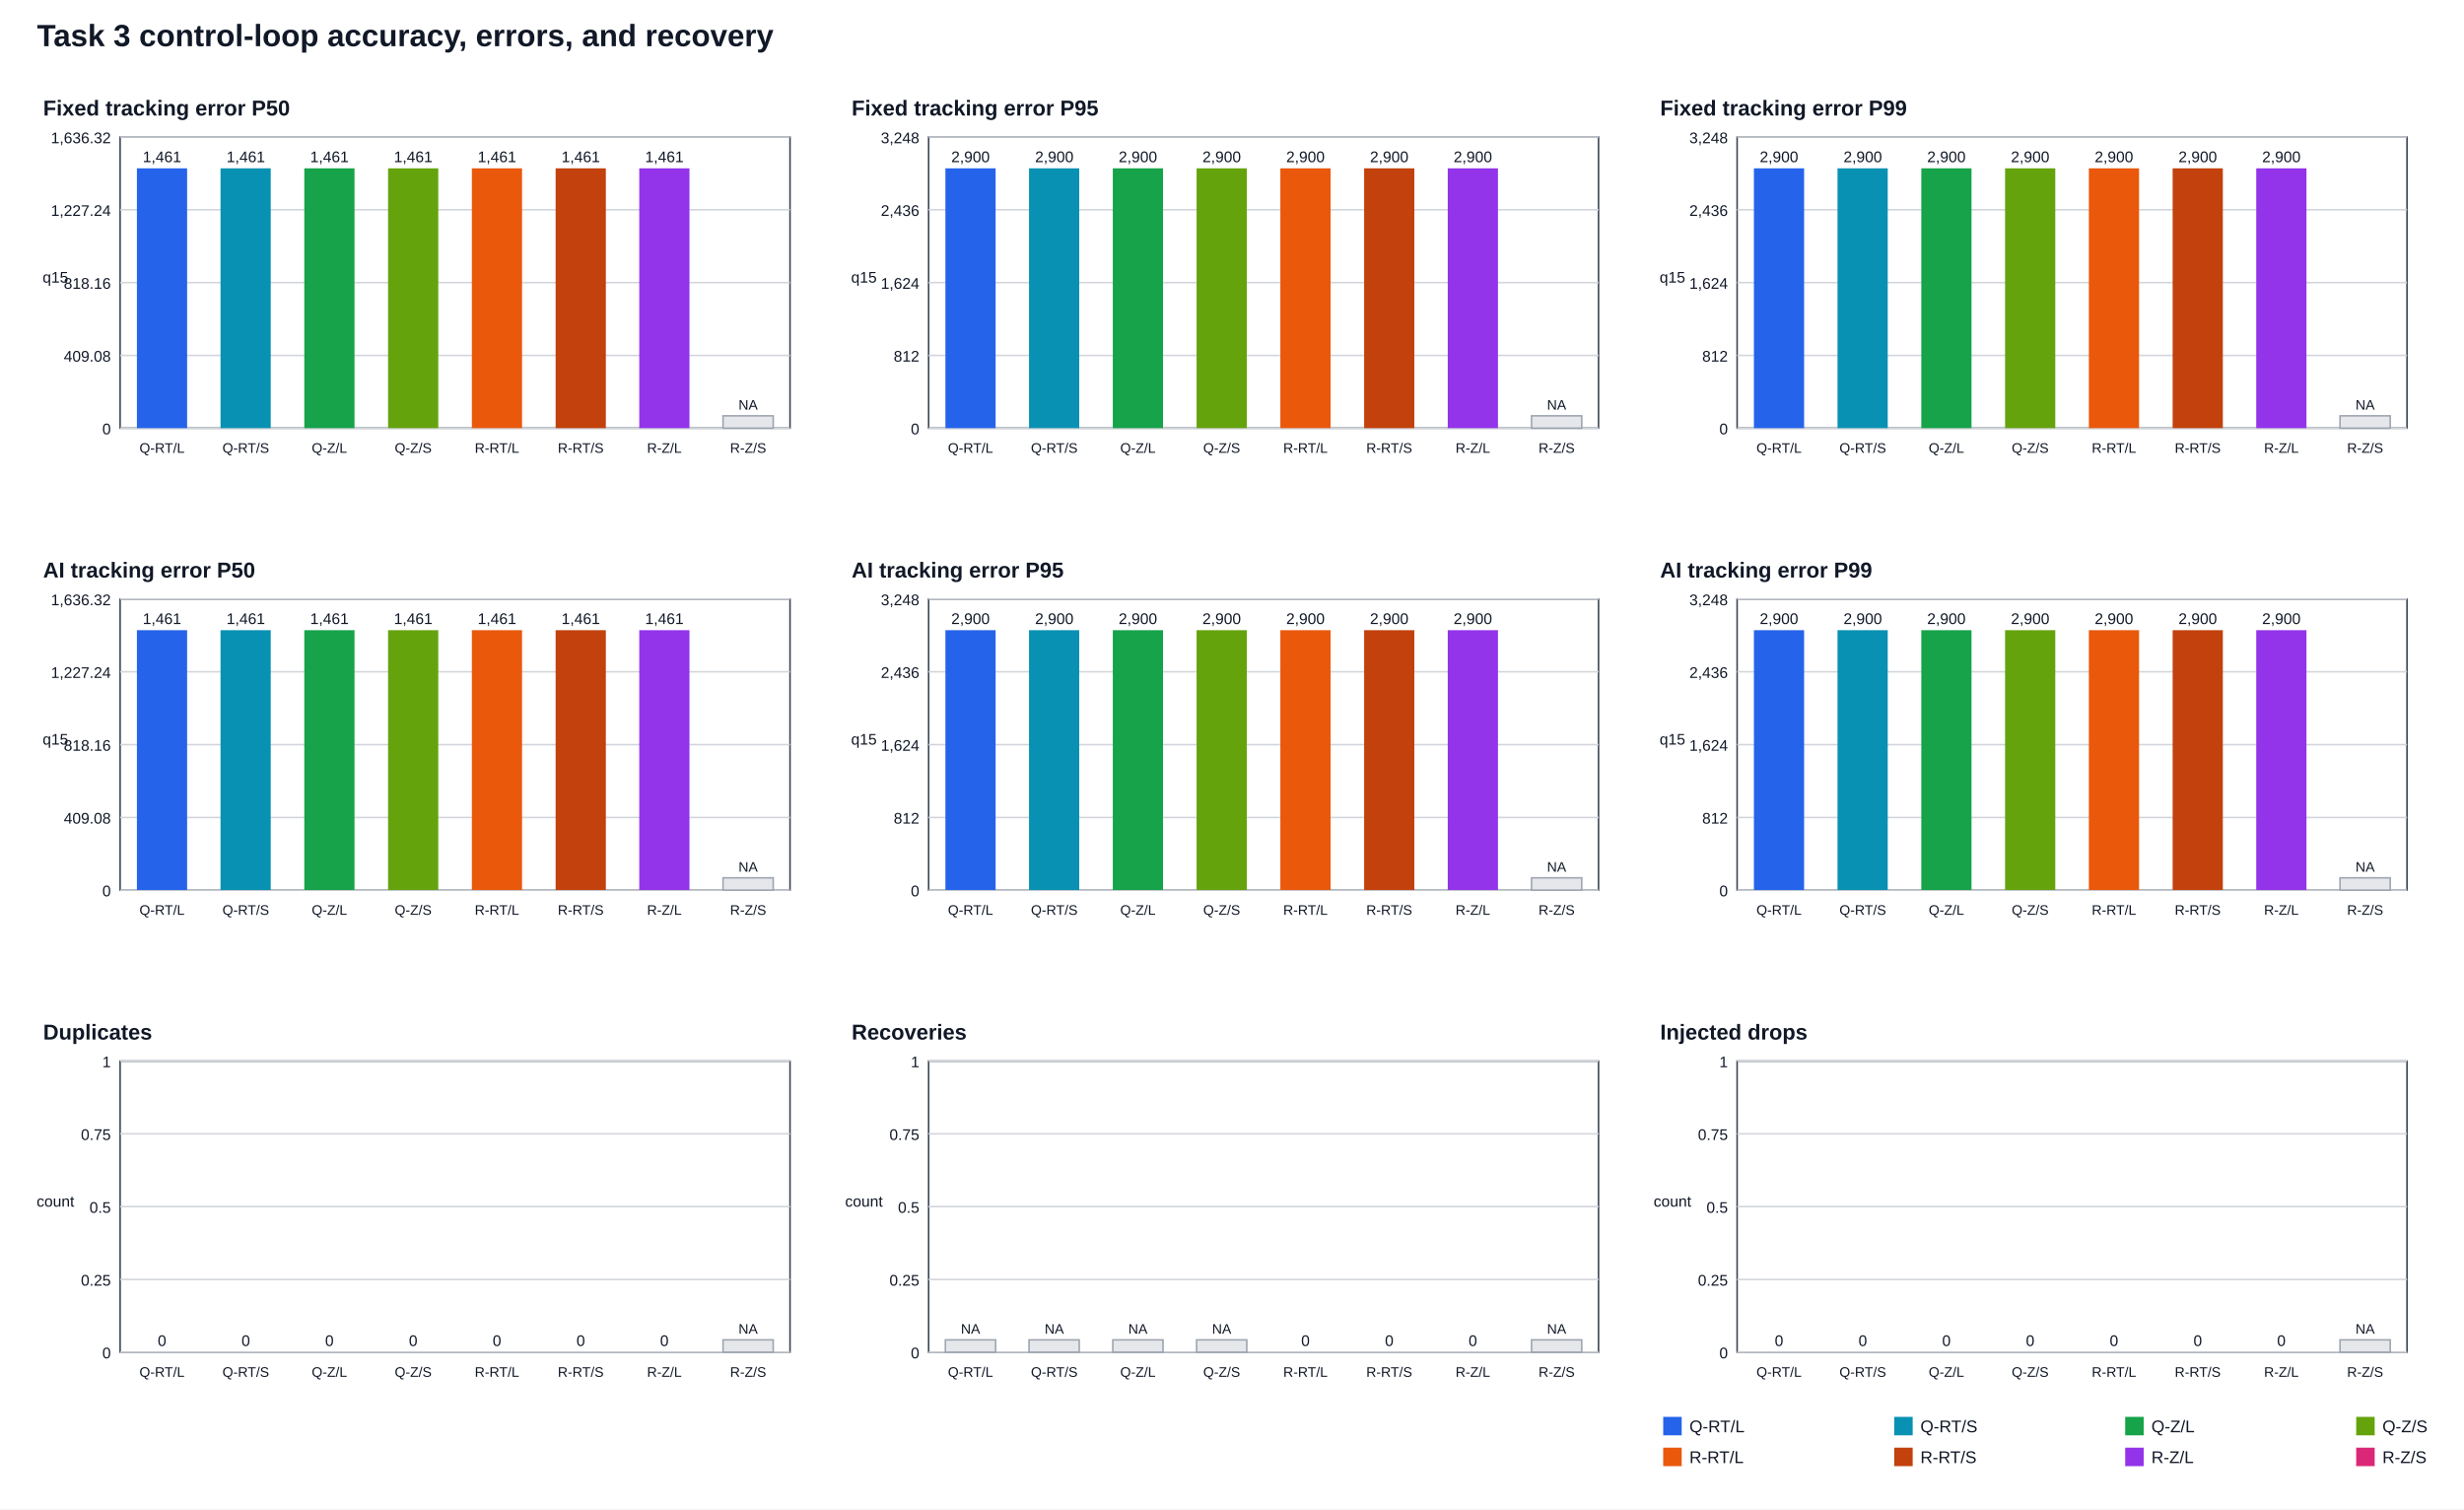
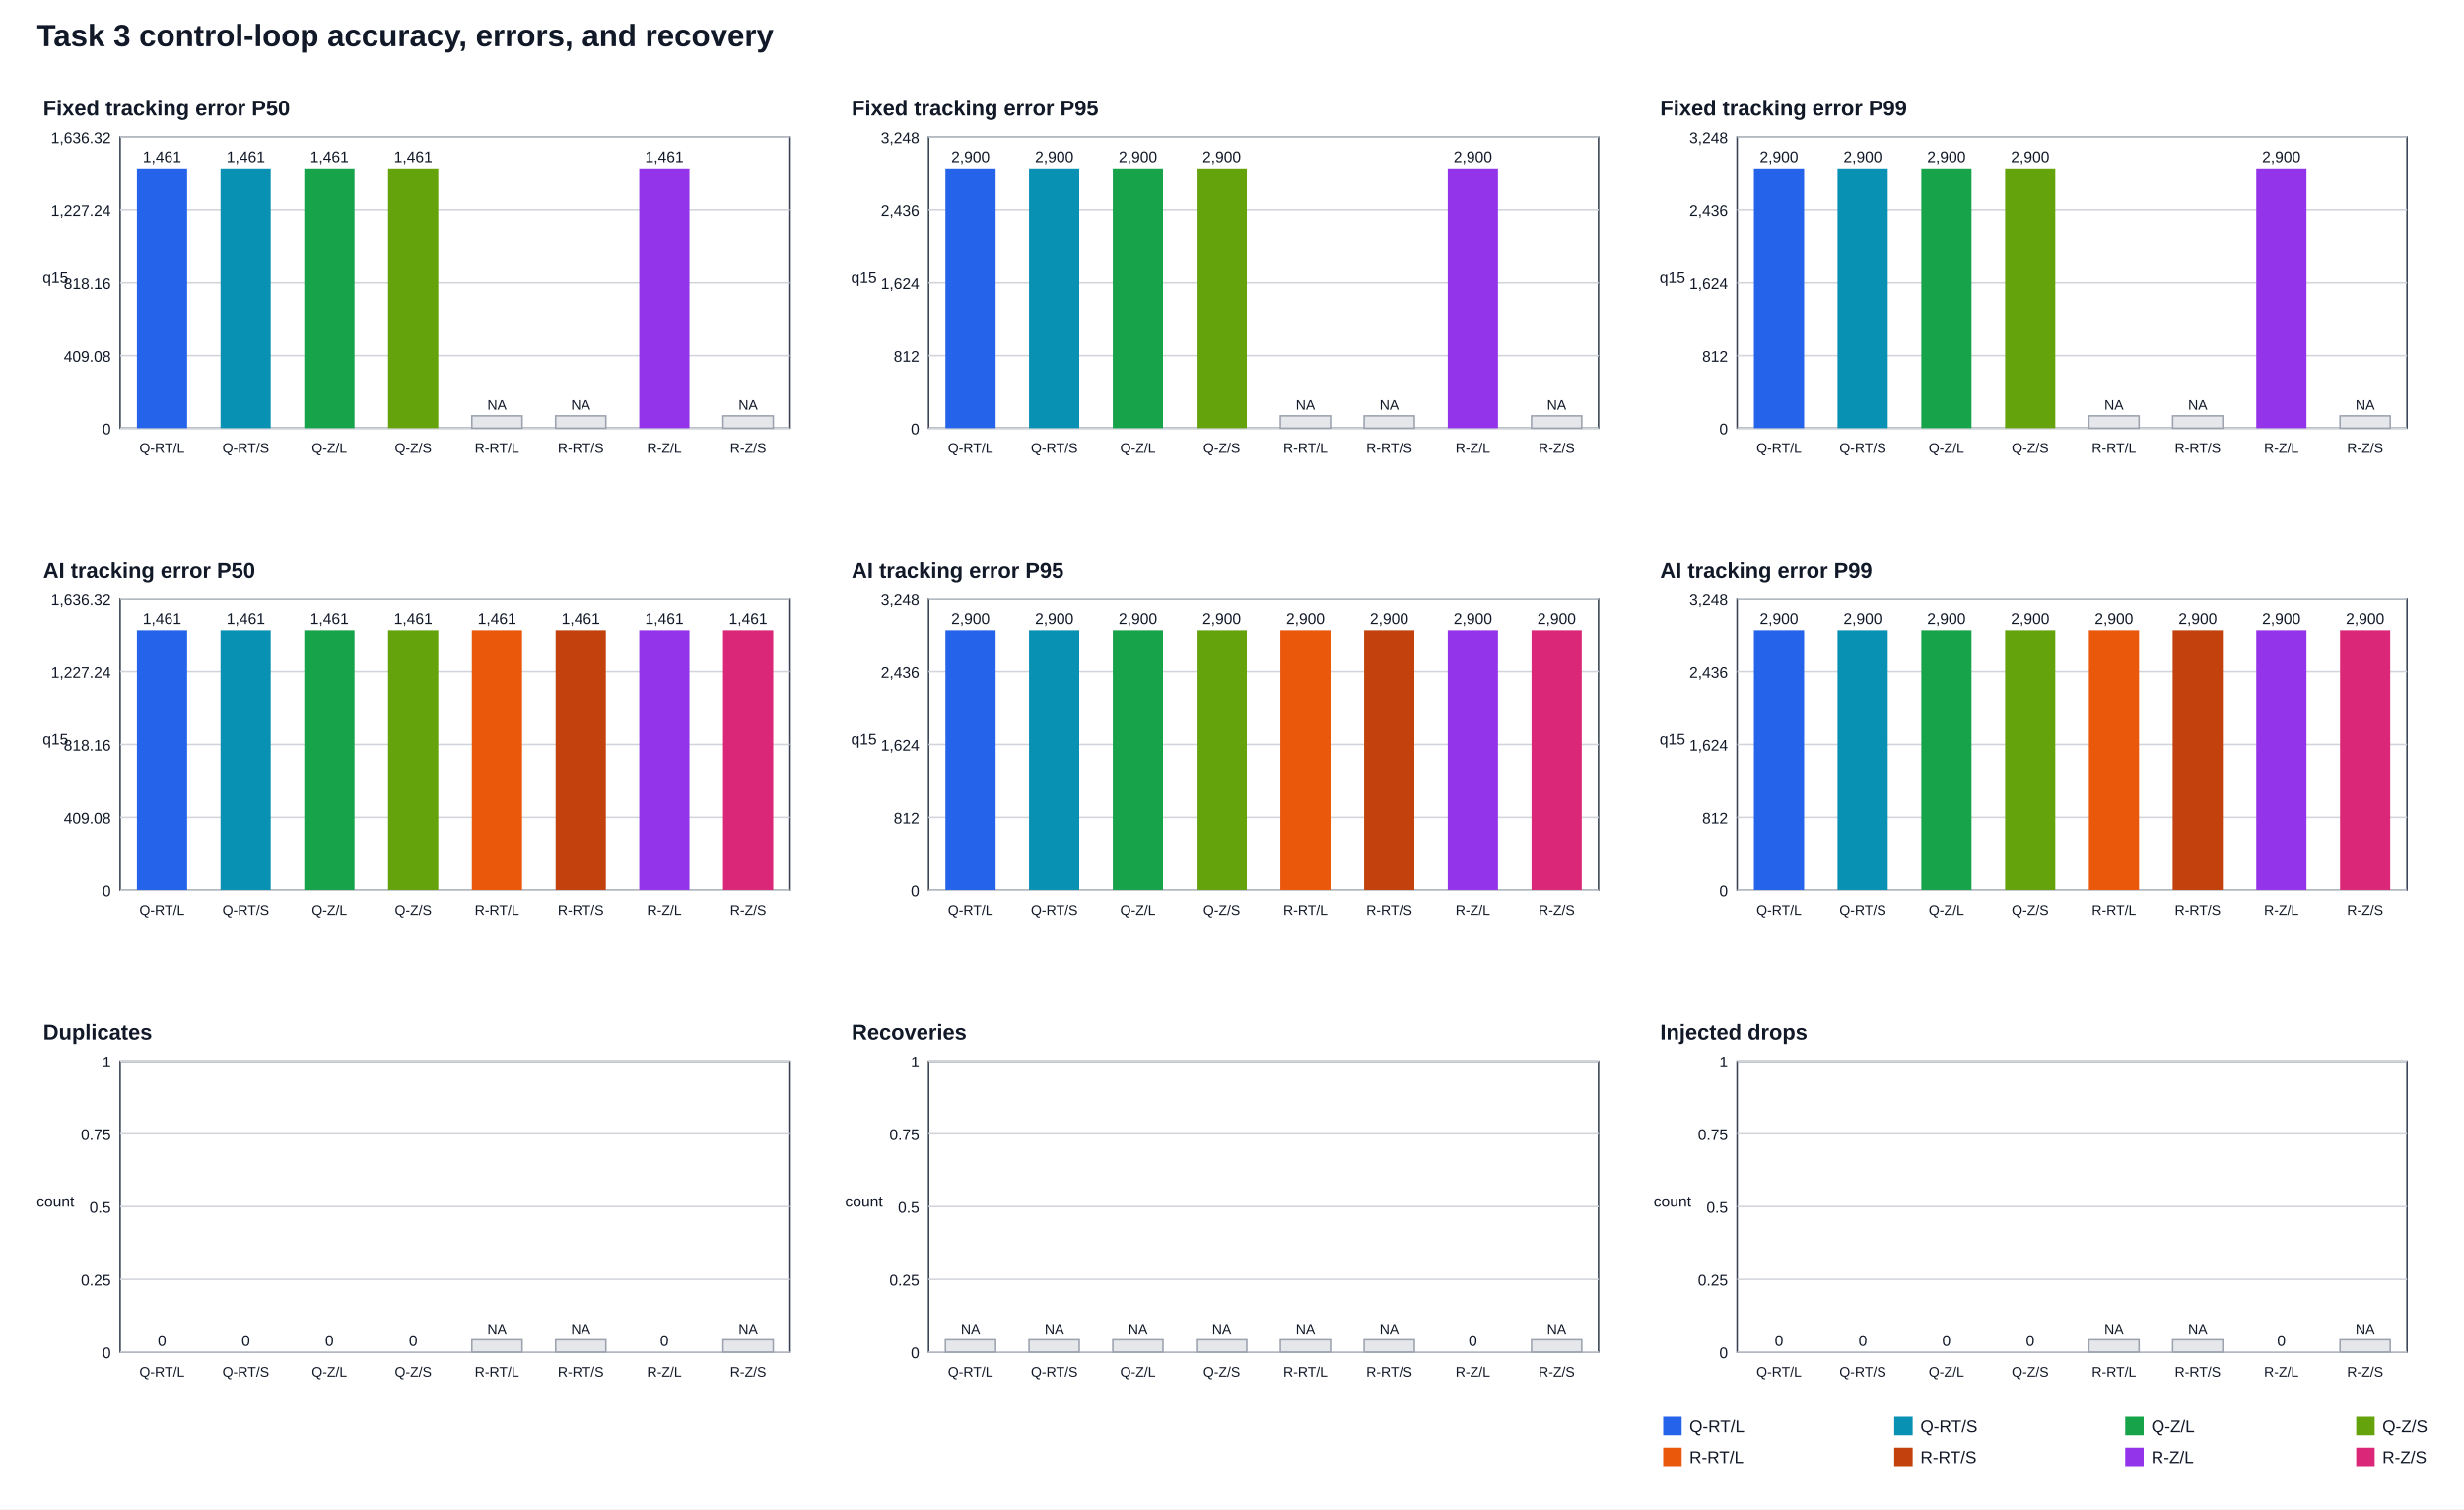
<svg xmlns="http://www.w3.org/2000/svg" width="1600" height="980" viewBox="0 0 1600 980" role="img" aria-label="Task 3 control-loop accuracy, errors, and recovery">
  <rect width="1600" height="980" fill="#ffffff" />
  <style>text{font-family:Arial,sans-serif} .grid{stroke:#d1d5db;stroke-width:1} .frame{fill:none;stroke:#374151;stroke-width:1} .na{fill:#e5e7eb;stroke:#9ca3af;stroke-width:1}</style>
  <text x="24.0" y="30.0" font-size="20px" text-anchor="start" font-weight="bold" fill="#111827">Task 3 control-loop accuracy, errors, and recovery</text>
  <text x="28.0" y="75.0" font-size="14px" text-anchor="start" font-weight="bold" fill="#111827">Fixed tracking error P50</text>
  <rect class="frame" x="78.0" y="89.0" width="435.0" height="189.0" />
  <line class="grid" x1="78.0" y1="278.0" x2="513.0" y2="278.0" />
  <text x="72.0" y="282.0" font-size="10px" text-anchor="end" font-weight="normal" fill="#111827">0</text>
  <line class="grid" x1="78.0" y1="230.8" x2="513.0" y2="230.8" />
  <text x="72.0" y="234.8" font-size="10px" text-anchor="end" font-weight="normal" fill="#111827">409.08</text>
  <line class="grid" x1="78.0" y1="183.5" x2="513.0" y2="183.5" />
  <text x="72.0" y="187.5" font-size="10px" text-anchor="end" font-weight="normal" fill="#111827">818.16</text>
  <line class="grid" x1="78.0" y1="136.2" x2="513.0" y2="136.2" />
  <text x="72.0" y="140.2" font-size="10px" text-anchor="end" font-weight="normal" fill="#111827">1,227.24</text>
  <line class="grid" x1="78.0" y1="89.0" x2="513.0" y2="89.0" />
  <text x="72.0" y="93.0" font-size="10px" text-anchor="end" font-weight="normal" fill="#111827">1,636.32</text>
  <rect x="88.9" y="109.3" width="32.6" height="168.7" fill="#2563eb" />
  <text x="105.2" y="105.3" font-size="10px" text-anchor="middle" font-weight="normal" fill="#111827">1,461</text>
  <text x="105.2" y="294.0" font-size="9px" text-anchor="middle" font-weight="normal" fill="#111827">Q-RT/L</text>
  <rect x="143.2" y="109.3" width="32.6" height="168.7" fill="#0891b2" />
  <text x="159.6" y="105.3" font-size="10px" text-anchor="middle" font-weight="normal" fill="#111827">1,461</text>
  <text x="159.6" y="294.0" font-size="9px" text-anchor="middle" font-weight="normal" fill="#111827">Q-RT/S</text>
  <rect x="197.6" y="109.3" width="32.6" height="168.7" fill="#16a34a" />
  <text x="213.9" y="105.3" font-size="10px" text-anchor="middle" font-weight="normal" fill="#111827">1,461</text>
  <text x="213.9" y="294.0" font-size="9px" text-anchor="middle" font-weight="normal" fill="#111827">Q-Z/L</text>
  <rect x="252.0" y="109.3" width="32.6" height="168.7" fill="#65a30d" />
  <text x="268.3" y="105.3" font-size="10px" text-anchor="middle" font-weight="normal" fill="#111827">1,461</text>
  <text x="268.3" y="294.0" font-size="9px" text-anchor="middle" font-weight="normal" fill="#111827">Q-Z/S</text>
-   <rect x="306.4" y="109.3" width="32.6" height="168.7" fill="#ea580c" />
-   <text x="322.7" y="105.3" font-size="10px" text-anchor="middle" font-weight="normal" fill="#111827">1,461</text>
+   <rect class="na" x="306.4" y="270.0" width="32.6" height="8" />
+   <text x="322.7" y="266.0" font-size="9px" text-anchor="middle" font-weight="normal" fill="#111827">NA</text>
  <text x="322.7" y="294.0" font-size="9px" text-anchor="middle" font-weight="normal" fill="#111827">R-RT/L</text>
-   <rect x="360.8" y="109.3" width="32.6" height="168.7" fill="#c2410c" />
-   <text x="377.1" y="105.3" font-size="10px" text-anchor="middle" font-weight="normal" fill="#111827">1,461</text>
+   <rect class="na" x="360.8" y="270.0" width="32.6" height="8" />
+   <text x="377.1" y="266.0" font-size="9px" text-anchor="middle" font-weight="normal" fill="#111827">NA</text>
  <text x="377.1" y="294.0" font-size="9px" text-anchor="middle" font-weight="normal" fill="#111827">R-RT/S</text>
  <rect x="415.1" y="109.3" width="32.6" height="168.7" fill="#9333ea" />
  <text x="431.4" y="105.3" font-size="10px" text-anchor="middle" font-weight="normal" fill="#111827">1,461</text>
  <text x="431.4" y="294.0" font-size="9px" text-anchor="middle" font-weight="normal" fill="#111827">R-Z/L</text>
  <rect class="na" x="469.5" y="270.0" width="32.6" height="8" />
  <text x="485.8" y="266.0" font-size="9px" text-anchor="middle" font-weight="normal" fill="#111827">NA</text>
  <text x="485.8" y="294.0" font-size="9px" text-anchor="middle" font-weight="normal" fill="#111827">R-Z/S</text>
  <text x="36.0" y="183.5" font-size="10px" text-anchor="middle" font-weight="normal" fill="#111827">q15</text>
  <text x="553.0" y="75.0" font-size="14px" text-anchor="start" font-weight="bold" fill="#111827">Fixed tracking error P95</text>
  <rect class="frame" x="603.0" y="89.0" width="435.0" height="189.0" />
  <line class="grid" x1="603.0" y1="278.0" x2="1038.0" y2="278.0" />
  <text x="597.0" y="282.0" font-size="10px" text-anchor="end" font-weight="normal" fill="#111827">0</text>
  <line class="grid" x1="603.0" y1="230.8" x2="1038.0" y2="230.8" />
  <text x="597.0" y="234.8" font-size="10px" text-anchor="end" font-weight="normal" fill="#111827">812</text>
  <line class="grid" x1="603.0" y1="183.5" x2="1038.0" y2="183.5" />
  <text x="597.0" y="187.5" font-size="10px" text-anchor="end" font-weight="normal" fill="#111827">1,624</text>
  <line class="grid" x1="603.0" y1="136.2" x2="1038.0" y2="136.2" />
  <text x="597.0" y="140.2" font-size="10px" text-anchor="end" font-weight="normal" fill="#111827">2,436</text>
  <line class="grid" x1="603.0" y1="89.0" x2="1038.0" y2="89.0" />
  <text x="597.0" y="93.0" font-size="10px" text-anchor="end" font-weight="normal" fill="#111827">3,248</text>
  <rect x="613.9" y="109.3" width="32.6" height="168.7" fill="#2563eb" />
  <text x="630.2" y="105.3" font-size="10px" text-anchor="middle" font-weight="normal" fill="#111827">2,900</text>
  <text x="630.2" y="294.0" font-size="9px" text-anchor="middle" font-weight="normal" fill="#111827">Q-RT/L</text>
  <rect x="668.2" y="109.3" width="32.6" height="168.7" fill="#0891b2" />
  <text x="684.6" y="105.3" font-size="10px" text-anchor="middle" font-weight="normal" fill="#111827">2,900</text>
  <text x="684.6" y="294.0" font-size="9px" text-anchor="middle" font-weight="normal" fill="#111827">Q-RT/S</text>
  <rect x="722.6" y="109.3" width="32.6" height="168.7" fill="#16a34a" />
  <text x="738.9" y="105.3" font-size="10px" text-anchor="middle" font-weight="normal" fill="#111827">2,900</text>
  <text x="738.9" y="294.0" font-size="9px" text-anchor="middle" font-weight="normal" fill="#111827">Q-Z/L</text>
  <rect x="777.0" y="109.3" width="32.6" height="168.7" fill="#65a30d" />
  <text x="793.3" y="105.3" font-size="10px" text-anchor="middle" font-weight="normal" fill="#111827">2,900</text>
  <text x="793.3" y="294.0" font-size="9px" text-anchor="middle" font-weight="normal" fill="#111827">Q-Z/S</text>
-   <rect x="831.4" y="109.3" width="32.6" height="168.7" fill="#ea580c" />
-   <text x="847.7" y="105.3" font-size="10px" text-anchor="middle" font-weight="normal" fill="#111827">2,900</text>
+   <rect class="na" x="831.4" y="270.0" width="32.6" height="8" />
+   <text x="847.7" y="266.0" font-size="9px" text-anchor="middle" font-weight="normal" fill="#111827">NA</text>
  <text x="847.7" y="294.0" font-size="9px" text-anchor="middle" font-weight="normal" fill="#111827">R-RT/L</text>
-   <rect x="885.8" y="109.3" width="32.6" height="168.7" fill="#c2410c" />
-   <text x="902.1" y="105.3" font-size="10px" text-anchor="middle" font-weight="normal" fill="#111827">2,900</text>
+   <rect class="na" x="885.8" y="270.0" width="32.6" height="8" />
+   <text x="902.1" y="266.0" font-size="9px" text-anchor="middle" font-weight="normal" fill="#111827">NA</text>
  <text x="902.1" y="294.0" font-size="9px" text-anchor="middle" font-weight="normal" fill="#111827">R-RT/S</text>
  <rect x="940.1" y="109.3" width="32.6" height="168.7" fill="#9333ea" />
  <text x="956.4" y="105.3" font-size="10px" text-anchor="middle" font-weight="normal" fill="#111827">2,900</text>
  <text x="956.4" y="294.0" font-size="9px" text-anchor="middle" font-weight="normal" fill="#111827">R-Z/L</text>
  <rect class="na" x="994.5" y="270.0" width="32.6" height="8" />
  <text x="1010.8" y="266.0" font-size="9px" text-anchor="middle" font-weight="normal" fill="#111827">NA</text>
  <text x="1010.8" y="294.0" font-size="9px" text-anchor="middle" font-weight="normal" fill="#111827">R-Z/S</text>
  <text x="561.0" y="183.5" font-size="10px" text-anchor="middle" font-weight="normal" fill="#111827">q15</text>
  <text x="1078.0" y="75.0" font-size="14px" text-anchor="start" font-weight="bold" fill="#111827">Fixed tracking error P99</text>
  <rect class="frame" x="1128.0" y="89.0" width="435.0" height="189.0" />
  <line class="grid" x1="1128.0" y1="278.0" x2="1563.0" y2="278.0" />
  <text x="1122.0" y="282.0" font-size="10px" text-anchor="end" font-weight="normal" fill="#111827">0</text>
  <line class="grid" x1="1128.0" y1="230.8" x2="1563.0" y2="230.8" />
  <text x="1122.0" y="234.8" font-size="10px" text-anchor="end" font-weight="normal" fill="#111827">812</text>
  <line class="grid" x1="1128.0" y1="183.5" x2="1563.0" y2="183.5" />
  <text x="1122.0" y="187.5" font-size="10px" text-anchor="end" font-weight="normal" fill="#111827">1,624</text>
  <line class="grid" x1="1128.0" y1="136.2" x2="1563.0" y2="136.2" />
  <text x="1122.0" y="140.2" font-size="10px" text-anchor="end" font-weight="normal" fill="#111827">2,436</text>
  <line class="grid" x1="1128.0" y1="89.0" x2="1563.0" y2="89.0" />
  <text x="1122.0" y="93.0" font-size="10px" text-anchor="end" font-weight="normal" fill="#111827">3,248</text>
  <rect x="1138.9" y="109.3" width="32.6" height="168.7" fill="#2563eb" />
  <text x="1155.2" y="105.3" font-size="10px" text-anchor="middle" font-weight="normal" fill="#111827">2,900</text>
  <text x="1155.2" y="294.0" font-size="9px" text-anchor="middle" font-weight="normal" fill="#111827">Q-RT/L</text>
  <rect x="1193.2" y="109.3" width="32.6" height="168.7" fill="#0891b2" />
  <text x="1209.6" y="105.3" font-size="10px" text-anchor="middle" font-weight="normal" fill="#111827">2,900</text>
  <text x="1209.6" y="294.0" font-size="9px" text-anchor="middle" font-weight="normal" fill="#111827">Q-RT/S</text>
  <rect x="1247.6" y="109.3" width="32.6" height="168.7" fill="#16a34a" />
  <text x="1263.9" y="105.3" font-size="10px" text-anchor="middle" font-weight="normal" fill="#111827">2,900</text>
  <text x="1263.9" y="294.0" font-size="9px" text-anchor="middle" font-weight="normal" fill="#111827">Q-Z/L</text>
  <rect x="1302.0" y="109.3" width="32.6" height="168.7" fill="#65a30d" />
  <text x="1318.3" y="105.3" font-size="10px" text-anchor="middle" font-weight="normal" fill="#111827">2,900</text>
  <text x="1318.3" y="294.0" font-size="9px" text-anchor="middle" font-weight="normal" fill="#111827">Q-Z/S</text>
-   <rect x="1356.4" y="109.3" width="32.6" height="168.7" fill="#ea580c" />
-   <text x="1372.7" y="105.3" font-size="10px" text-anchor="middle" font-weight="normal" fill="#111827">2,900</text>
+   <rect class="na" x="1356.4" y="270.0" width="32.6" height="8" />
+   <text x="1372.7" y="266.0" font-size="9px" text-anchor="middle" font-weight="normal" fill="#111827">NA</text>
  <text x="1372.7" y="294.0" font-size="9px" text-anchor="middle" font-weight="normal" fill="#111827">R-RT/L</text>
-   <rect x="1410.8" y="109.3" width="32.6" height="168.7" fill="#c2410c" />
-   <text x="1427.1" y="105.3" font-size="10px" text-anchor="middle" font-weight="normal" fill="#111827">2,900</text>
+   <rect class="na" x="1410.8" y="270.0" width="32.6" height="8" />
+   <text x="1427.1" y="266.0" font-size="9px" text-anchor="middle" font-weight="normal" fill="#111827">NA</text>
  <text x="1427.1" y="294.0" font-size="9px" text-anchor="middle" font-weight="normal" fill="#111827">R-RT/S</text>
  <rect x="1465.1" y="109.3" width="32.6" height="168.7" fill="#9333ea" />
  <text x="1481.4" y="105.3" font-size="10px" text-anchor="middle" font-weight="normal" fill="#111827">2,900</text>
  <text x="1481.4" y="294.0" font-size="9px" text-anchor="middle" font-weight="normal" fill="#111827">R-Z/L</text>
  <rect class="na" x="1519.5" y="270.0" width="32.6" height="8" />
  <text x="1535.8" y="266.0" font-size="9px" text-anchor="middle" font-weight="normal" fill="#111827">NA</text>
  <text x="1535.8" y="294.0" font-size="9px" text-anchor="middle" font-weight="normal" fill="#111827">R-Z/S</text>
  <text x="1086.0" y="183.5" font-size="10px" text-anchor="middle" font-weight="normal" fill="#111827">q15</text>
  <text x="28.0" y="375.0" font-size="14px" text-anchor="start" font-weight="bold" fill="#111827">AI tracking error P50</text>
  <rect class="frame" x="78.0" y="389.0" width="435.0" height="189.0" />
  <line class="grid" x1="78.0" y1="578.0" x2="513.0" y2="578.0" />
  <text x="72.0" y="582.0" font-size="10px" text-anchor="end" font-weight="normal" fill="#111827">0</text>
  <line class="grid" x1="78.0" y1="530.8" x2="513.0" y2="530.8" />
  <text x="72.0" y="534.8" font-size="10px" text-anchor="end" font-weight="normal" fill="#111827">409.08</text>
  <line class="grid" x1="78.0" y1="483.5" x2="513.0" y2="483.5" />
  <text x="72.0" y="487.5" font-size="10px" text-anchor="end" font-weight="normal" fill="#111827">818.16</text>
  <line class="grid" x1="78.0" y1="436.2" x2="513.0" y2="436.2" />
  <text x="72.0" y="440.2" font-size="10px" text-anchor="end" font-weight="normal" fill="#111827">1,227.24</text>
  <line class="grid" x1="78.0" y1="389.0" x2="513.0" y2="389.0" />
  <text x="72.0" y="393.0" font-size="10px" text-anchor="end" font-weight="normal" fill="#111827">1,636.32</text>
  <rect x="88.9" y="409.2" width="32.6" height="168.7" fill="#2563eb" />
  <text x="105.2" y="405.2" font-size="10px" text-anchor="middle" font-weight="normal" fill="#111827">1,461</text>
  <text x="105.2" y="594.0" font-size="9px" text-anchor="middle" font-weight="normal" fill="#111827">Q-RT/L</text>
  <rect x="143.2" y="409.2" width="32.6" height="168.7" fill="#0891b2" />
  <text x="159.6" y="405.2" font-size="10px" text-anchor="middle" font-weight="normal" fill="#111827">1,461</text>
  <text x="159.6" y="594.0" font-size="9px" text-anchor="middle" font-weight="normal" fill="#111827">Q-RT/S</text>
  <rect x="197.6" y="409.2" width="32.6" height="168.7" fill="#16a34a" />
  <text x="213.9" y="405.2" font-size="10px" text-anchor="middle" font-weight="normal" fill="#111827">1,461</text>
  <text x="213.9" y="594.0" font-size="9px" text-anchor="middle" font-weight="normal" fill="#111827">Q-Z/L</text>
  <rect x="252.0" y="409.2" width="32.6" height="168.7" fill="#65a30d" />
  <text x="268.3" y="405.2" font-size="10px" text-anchor="middle" font-weight="normal" fill="#111827">1,461</text>
  <text x="268.3" y="594.0" font-size="9px" text-anchor="middle" font-weight="normal" fill="#111827">Q-Z/S</text>
  <rect x="306.4" y="409.2" width="32.6" height="168.7" fill="#ea580c" />
  <text x="322.7" y="405.2" font-size="10px" text-anchor="middle" font-weight="normal" fill="#111827">1,461</text>
  <text x="322.7" y="594.0" font-size="9px" text-anchor="middle" font-weight="normal" fill="#111827">R-RT/L</text>
  <rect x="360.8" y="409.2" width="32.6" height="168.7" fill="#c2410c" />
  <text x="377.1" y="405.2" font-size="10px" text-anchor="middle" font-weight="normal" fill="#111827">1,461</text>
  <text x="377.1" y="594.0" font-size="9px" text-anchor="middle" font-weight="normal" fill="#111827">R-RT/S</text>
  <rect x="415.1" y="409.2" width="32.6" height="168.7" fill="#9333ea" />
  <text x="431.4" y="405.2" font-size="10px" text-anchor="middle" font-weight="normal" fill="#111827">1,461</text>
  <text x="431.4" y="594.0" font-size="9px" text-anchor="middle" font-weight="normal" fill="#111827">R-Z/L</text>
-   <rect class="na" x="469.5" y="570.0" width="32.6" height="8" />
-   <text x="485.8" y="566.0" font-size="9px" text-anchor="middle" font-weight="normal" fill="#111827">NA</text>
+   <rect x="469.5" y="409.2" width="32.6" height="168.7" fill="#db2777" />
+   <text x="485.8" y="405.2" font-size="10px" text-anchor="middle" font-weight="normal" fill="#111827">1,461</text>
  <text x="485.8" y="594.0" font-size="9px" text-anchor="middle" font-weight="normal" fill="#111827">R-Z/S</text>
  <text x="36.0" y="483.5" font-size="10px" text-anchor="middle" font-weight="normal" fill="#111827">q15</text>
  <text x="553.0" y="375.0" font-size="14px" text-anchor="start" font-weight="bold" fill="#111827">AI tracking error P95</text>
  <rect class="frame" x="603.0" y="389.0" width="435.0" height="189.0" />
  <line class="grid" x1="603.0" y1="578.0" x2="1038.0" y2="578.0" />
  <text x="597.0" y="582.0" font-size="10px" text-anchor="end" font-weight="normal" fill="#111827">0</text>
  <line class="grid" x1="603.0" y1="530.8" x2="1038.0" y2="530.8" />
  <text x="597.0" y="534.8" font-size="10px" text-anchor="end" font-weight="normal" fill="#111827">812</text>
  <line class="grid" x1="603.0" y1="483.5" x2="1038.0" y2="483.5" />
  <text x="597.0" y="487.5" font-size="10px" text-anchor="end" font-weight="normal" fill="#111827">1,624</text>
  <line class="grid" x1="603.0" y1="436.2" x2="1038.0" y2="436.2" />
  <text x="597.0" y="440.2" font-size="10px" text-anchor="end" font-weight="normal" fill="#111827">2,436</text>
  <line class="grid" x1="603.0" y1="389.0" x2="1038.0" y2="389.0" />
  <text x="597.0" y="393.0" font-size="10px" text-anchor="end" font-weight="normal" fill="#111827">3,248</text>
  <rect x="613.9" y="409.2" width="32.6" height="168.7" fill="#2563eb" />
  <text x="630.2" y="405.2" font-size="10px" text-anchor="middle" font-weight="normal" fill="#111827">2,900</text>
  <text x="630.2" y="594.0" font-size="9px" text-anchor="middle" font-weight="normal" fill="#111827">Q-RT/L</text>
  <rect x="668.2" y="409.2" width="32.6" height="168.7" fill="#0891b2" />
  <text x="684.6" y="405.2" font-size="10px" text-anchor="middle" font-weight="normal" fill="#111827">2,900</text>
  <text x="684.6" y="594.0" font-size="9px" text-anchor="middle" font-weight="normal" fill="#111827">Q-RT/S</text>
  <rect x="722.6" y="409.2" width="32.6" height="168.7" fill="#16a34a" />
  <text x="738.9" y="405.2" font-size="10px" text-anchor="middle" font-weight="normal" fill="#111827">2,900</text>
  <text x="738.9" y="594.0" font-size="9px" text-anchor="middle" font-weight="normal" fill="#111827">Q-Z/L</text>
  <rect x="777.0" y="409.2" width="32.6" height="168.7" fill="#65a30d" />
  <text x="793.3" y="405.2" font-size="10px" text-anchor="middle" font-weight="normal" fill="#111827">2,900</text>
  <text x="793.3" y="594.0" font-size="9px" text-anchor="middle" font-weight="normal" fill="#111827">Q-Z/S</text>
  <rect x="831.4" y="409.2" width="32.6" height="168.7" fill="#ea580c" />
  <text x="847.7" y="405.2" font-size="10px" text-anchor="middle" font-weight="normal" fill="#111827">2,900</text>
  <text x="847.7" y="594.0" font-size="9px" text-anchor="middle" font-weight="normal" fill="#111827">R-RT/L</text>
  <rect x="885.8" y="409.2" width="32.6" height="168.7" fill="#c2410c" />
  <text x="902.1" y="405.2" font-size="10px" text-anchor="middle" font-weight="normal" fill="#111827">2,900</text>
  <text x="902.1" y="594.0" font-size="9px" text-anchor="middle" font-weight="normal" fill="#111827">R-RT/S</text>
  <rect x="940.1" y="409.2" width="32.6" height="168.7" fill="#9333ea" />
  <text x="956.4" y="405.2" font-size="10px" text-anchor="middle" font-weight="normal" fill="#111827">2,900</text>
  <text x="956.4" y="594.0" font-size="9px" text-anchor="middle" font-weight="normal" fill="#111827">R-Z/L</text>
-   <rect class="na" x="994.5" y="570.0" width="32.6" height="8" />
-   <text x="1010.8" y="566.0" font-size="9px" text-anchor="middle" font-weight="normal" fill="#111827">NA</text>
+   <rect x="994.5" y="409.2" width="32.6" height="168.7" fill="#db2777" />
+   <text x="1010.8" y="405.2" font-size="10px" text-anchor="middle" font-weight="normal" fill="#111827">2,900</text>
  <text x="1010.8" y="594.0" font-size="9px" text-anchor="middle" font-weight="normal" fill="#111827">R-Z/S</text>
  <text x="561.0" y="483.5" font-size="10px" text-anchor="middle" font-weight="normal" fill="#111827">q15</text>
  <text x="1078.0" y="375.0" font-size="14px" text-anchor="start" font-weight="bold" fill="#111827">AI tracking error P99</text>
  <rect class="frame" x="1128.0" y="389.0" width="435.0" height="189.0" />
  <line class="grid" x1="1128.0" y1="578.0" x2="1563.0" y2="578.0" />
  <text x="1122.0" y="582.0" font-size="10px" text-anchor="end" font-weight="normal" fill="#111827">0</text>
  <line class="grid" x1="1128.0" y1="530.8" x2="1563.0" y2="530.8" />
  <text x="1122.0" y="534.8" font-size="10px" text-anchor="end" font-weight="normal" fill="#111827">812</text>
  <line class="grid" x1="1128.0" y1="483.5" x2="1563.0" y2="483.5" />
  <text x="1122.0" y="487.5" font-size="10px" text-anchor="end" font-weight="normal" fill="#111827">1,624</text>
  <line class="grid" x1="1128.0" y1="436.2" x2="1563.0" y2="436.2" />
  <text x="1122.0" y="440.2" font-size="10px" text-anchor="end" font-weight="normal" fill="#111827">2,436</text>
  <line class="grid" x1="1128.0" y1="389.0" x2="1563.0" y2="389.0" />
  <text x="1122.0" y="393.0" font-size="10px" text-anchor="end" font-weight="normal" fill="#111827">3,248</text>
  <rect x="1138.9" y="409.2" width="32.6" height="168.7" fill="#2563eb" />
  <text x="1155.2" y="405.2" font-size="10px" text-anchor="middle" font-weight="normal" fill="#111827">2,900</text>
  <text x="1155.2" y="594.0" font-size="9px" text-anchor="middle" font-weight="normal" fill="#111827">Q-RT/L</text>
  <rect x="1193.2" y="409.2" width="32.6" height="168.7" fill="#0891b2" />
  <text x="1209.6" y="405.2" font-size="10px" text-anchor="middle" font-weight="normal" fill="#111827">2,900</text>
  <text x="1209.6" y="594.0" font-size="9px" text-anchor="middle" font-weight="normal" fill="#111827">Q-RT/S</text>
  <rect x="1247.6" y="409.2" width="32.6" height="168.7" fill="#16a34a" />
  <text x="1263.9" y="405.2" font-size="10px" text-anchor="middle" font-weight="normal" fill="#111827">2,900</text>
  <text x="1263.9" y="594.0" font-size="9px" text-anchor="middle" font-weight="normal" fill="#111827">Q-Z/L</text>
  <rect x="1302.0" y="409.2" width="32.6" height="168.7" fill="#65a30d" />
  <text x="1318.3" y="405.2" font-size="10px" text-anchor="middle" font-weight="normal" fill="#111827">2,900</text>
  <text x="1318.3" y="594.0" font-size="9px" text-anchor="middle" font-weight="normal" fill="#111827">Q-Z/S</text>
  <rect x="1356.4" y="409.2" width="32.6" height="168.7" fill="#ea580c" />
  <text x="1372.7" y="405.2" font-size="10px" text-anchor="middle" font-weight="normal" fill="#111827">2,900</text>
  <text x="1372.7" y="594.0" font-size="9px" text-anchor="middle" font-weight="normal" fill="#111827">R-RT/L</text>
  <rect x="1410.8" y="409.2" width="32.6" height="168.7" fill="#c2410c" />
  <text x="1427.1" y="405.2" font-size="10px" text-anchor="middle" font-weight="normal" fill="#111827">2,900</text>
  <text x="1427.1" y="594.0" font-size="9px" text-anchor="middle" font-weight="normal" fill="#111827">R-RT/S</text>
  <rect x="1465.1" y="409.2" width="32.6" height="168.7" fill="#9333ea" />
  <text x="1481.4" y="405.2" font-size="10px" text-anchor="middle" font-weight="normal" fill="#111827">2,900</text>
  <text x="1481.4" y="594.0" font-size="9px" text-anchor="middle" font-weight="normal" fill="#111827">R-Z/L</text>
-   <rect class="na" x="1519.5" y="570.0" width="32.6" height="8" />
-   <text x="1535.8" y="566.0" font-size="9px" text-anchor="middle" font-weight="normal" fill="#111827">NA</text>
+   <rect x="1519.5" y="409.2" width="32.6" height="168.7" fill="#db2777" />
+   <text x="1535.8" y="405.2" font-size="10px" text-anchor="middle" font-weight="normal" fill="#111827">2,900</text>
  <text x="1535.8" y="594.0" font-size="9px" text-anchor="middle" font-weight="normal" fill="#111827">R-Z/S</text>
  <text x="1086.0" y="483.5" font-size="10px" text-anchor="middle" font-weight="normal" fill="#111827">q15</text>
  <text x="28.0" y="675.0" font-size="14px" text-anchor="start" font-weight="bold" fill="#111827">Duplicates</text>
  <rect class="frame" x="78.0" y="689.0" width="435.0" height="189.0" />
  <line class="grid" x1="78.0" y1="878.0" x2="513.0" y2="878.0" />
  <text x="72.0" y="882.0" font-size="10px" text-anchor="end" font-weight="normal" fill="#111827">0</text>
  <line class="grid" x1="78.0" y1="830.8" x2="513.0" y2="830.8" />
  <text x="72.0" y="834.8" font-size="10px" text-anchor="end" font-weight="normal" fill="#111827">0.25</text>
  <line class="grid" x1="78.0" y1="783.5" x2="513.0" y2="783.5" />
  <text x="72.0" y="787.5" font-size="10px" text-anchor="end" font-weight="normal" fill="#111827">0.5</text>
  <line class="grid" x1="78.0" y1="736.2" x2="513.0" y2="736.2" />
  <text x="72.0" y="740.2" font-size="10px" text-anchor="end" font-weight="normal" fill="#111827">0.75</text>
  <line class="grid" x1="78.0" y1="689.0" x2="513.0" y2="689.0" />
  <text x="72.0" y="693.0" font-size="10px" text-anchor="end" font-weight="normal" fill="#111827">1</text>
  <rect x="88.9" y="878.0" width="32.6" height="0.0" fill="#2563eb" />
  <text x="105.2" y="874.0" font-size="10px" text-anchor="middle" font-weight="normal" fill="#111827">0</text>
  <text x="105.2" y="894.0" font-size="9px" text-anchor="middle" font-weight="normal" fill="#111827">Q-RT/L</text>
  <rect x="143.2" y="878.0" width="32.6" height="0.0" fill="#0891b2" />
  <text x="159.6" y="874.0" font-size="10px" text-anchor="middle" font-weight="normal" fill="#111827">0</text>
  <text x="159.6" y="894.0" font-size="9px" text-anchor="middle" font-weight="normal" fill="#111827">Q-RT/S</text>
  <rect x="197.6" y="878.0" width="32.6" height="0.0" fill="#16a34a" />
  <text x="213.9" y="874.0" font-size="10px" text-anchor="middle" font-weight="normal" fill="#111827">0</text>
  <text x="213.9" y="894.0" font-size="9px" text-anchor="middle" font-weight="normal" fill="#111827">Q-Z/L</text>
  <rect x="252.0" y="878.0" width="32.6" height="0.0" fill="#65a30d" />
  <text x="268.3" y="874.0" font-size="10px" text-anchor="middle" font-weight="normal" fill="#111827">0</text>
  <text x="268.3" y="894.0" font-size="9px" text-anchor="middle" font-weight="normal" fill="#111827">Q-Z/S</text>
-   <rect x="306.4" y="878.0" width="32.6" height="0.0" fill="#ea580c" />
-   <text x="322.7" y="874.0" font-size="10px" text-anchor="middle" font-weight="normal" fill="#111827">0</text>
+   <rect class="na" x="306.4" y="870.0" width="32.6" height="8" />
+   <text x="322.7" y="866.0" font-size="9px" text-anchor="middle" font-weight="normal" fill="#111827">NA</text>
  <text x="322.7" y="894.0" font-size="9px" text-anchor="middle" font-weight="normal" fill="#111827">R-RT/L</text>
-   <rect x="360.8" y="878.0" width="32.6" height="0.0" fill="#c2410c" />
-   <text x="377.1" y="874.0" font-size="10px" text-anchor="middle" font-weight="normal" fill="#111827">0</text>
+   <rect class="na" x="360.8" y="870.0" width="32.6" height="8" />
+   <text x="377.1" y="866.0" font-size="9px" text-anchor="middle" font-weight="normal" fill="#111827">NA</text>
  <text x="377.1" y="894.0" font-size="9px" text-anchor="middle" font-weight="normal" fill="#111827">R-RT/S</text>
  <rect x="415.1" y="878.0" width="32.6" height="0.0" fill="#9333ea" />
  <text x="431.4" y="874.0" font-size="10px" text-anchor="middle" font-weight="normal" fill="#111827">0</text>
  <text x="431.4" y="894.0" font-size="9px" text-anchor="middle" font-weight="normal" fill="#111827">R-Z/L</text>
  <rect class="na" x="469.5" y="870.0" width="32.6" height="8" />
  <text x="485.8" y="866.0" font-size="9px" text-anchor="middle" font-weight="normal" fill="#111827">NA</text>
  <text x="485.8" y="894.0" font-size="9px" text-anchor="middle" font-weight="normal" fill="#111827">R-Z/S</text>
  <text x="36.0" y="783.5" font-size="10px" text-anchor="middle" font-weight="normal" fill="#111827">count</text>
  <text x="553.0" y="675.0" font-size="14px" text-anchor="start" font-weight="bold" fill="#111827">Recoveries</text>
  <rect class="frame" x="603.0" y="689.0" width="435.0" height="189.0" />
  <line class="grid" x1="603.0" y1="878.0" x2="1038.0" y2="878.0" />
  <text x="597.0" y="882.0" font-size="10px" text-anchor="end" font-weight="normal" fill="#111827">0</text>
  <line class="grid" x1="603.0" y1="830.8" x2="1038.0" y2="830.8" />
  <text x="597.0" y="834.8" font-size="10px" text-anchor="end" font-weight="normal" fill="#111827">0.25</text>
  <line class="grid" x1="603.0" y1="783.5" x2="1038.0" y2="783.5" />
  <text x="597.0" y="787.5" font-size="10px" text-anchor="end" font-weight="normal" fill="#111827">0.5</text>
  <line class="grid" x1="603.0" y1="736.2" x2="1038.0" y2="736.2" />
  <text x="597.0" y="740.2" font-size="10px" text-anchor="end" font-weight="normal" fill="#111827">0.75</text>
  <line class="grid" x1="603.0" y1="689.0" x2="1038.0" y2="689.0" />
  <text x="597.0" y="693.0" font-size="10px" text-anchor="end" font-weight="normal" fill="#111827">1</text>
  <rect class="na" x="613.9" y="870.0" width="32.6" height="8" />
  <text x="630.2" y="866.0" font-size="9px" text-anchor="middle" font-weight="normal" fill="#111827">NA</text>
  <text x="630.2" y="894.0" font-size="9px" text-anchor="middle" font-weight="normal" fill="#111827">Q-RT/L</text>
  <rect class="na" x="668.2" y="870.0" width="32.6" height="8" />
  <text x="684.6" y="866.0" font-size="9px" text-anchor="middle" font-weight="normal" fill="#111827">NA</text>
  <text x="684.6" y="894.0" font-size="9px" text-anchor="middle" font-weight="normal" fill="#111827">Q-RT/S</text>
  <rect class="na" x="722.6" y="870.0" width="32.6" height="8" />
  <text x="738.9" y="866.0" font-size="9px" text-anchor="middle" font-weight="normal" fill="#111827">NA</text>
  <text x="738.9" y="894.0" font-size="9px" text-anchor="middle" font-weight="normal" fill="#111827">Q-Z/L</text>
  <rect class="na" x="777.0" y="870.0" width="32.6" height="8" />
  <text x="793.3" y="866.0" font-size="9px" text-anchor="middle" font-weight="normal" fill="#111827">NA</text>
  <text x="793.3" y="894.0" font-size="9px" text-anchor="middle" font-weight="normal" fill="#111827">Q-Z/S</text>
-   <rect x="831.4" y="878.0" width="32.6" height="0.0" fill="#ea580c" />
-   <text x="847.7" y="874.0" font-size="10px" text-anchor="middle" font-weight="normal" fill="#111827">0</text>
+   <rect class="na" x="831.4" y="870.0" width="32.6" height="8" />
+   <text x="847.7" y="866.0" font-size="9px" text-anchor="middle" font-weight="normal" fill="#111827">NA</text>
  <text x="847.7" y="894.0" font-size="9px" text-anchor="middle" font-weight="normal" fill="#111827">R-RT/L</text>
-   <rect x="885.8" y="878.0" width="32.6" height="0.0" fill="#c2410c" />
-   <text x="902.1" y="874.0" font-size="10px" text-anchor="middle" font-weight="normal" fill="#111827">0</text>
+   <rect class="na" x="885.8" y="870.0" width="32.6" height="8" />
+   <text x="902.1" y="866.0" font-size="9px" text-anchor="middle" font-weight="normal" fill="#111827">NA</text>
  <text x="902.1" y="894.0" font-size="9px" text-anchor="middle" font-weight="normal" fill="#111827">R-RT/S</text>
  <rect x="940.1" y="878.0" width="32.6" height="0.0" fill="#9333ea" />
  <text x="956.4" y="874.0" font-size="10px" text-anchor="middle" font-weight="normal" fill="#111827">0</text>
  <text x="956.4" y="894.0" font-size="9px" text-anchor="middle" font-weight="normal" fill="#111827">R-Z/L</text>
  <rect class="na" x="994.5" y="870.0" width="32.6" height="8" />
  <text x="1010.8" y="866.0" font-size="9px" text-anchor="middle" font-weight="normal" fill="#111827">NA</text>
  <text x="1010.8" y="894.0" font-size="9px" text-anchor="middle" font-weight="normal" fill="#111827">R-Z/S</text>
  <text x="561.0" y="783.5" font-size="10px" text-anchor="middle" font-weight="normal" fill="#111827">count</text>
  <text x="1078.0" y="675.0" font-size="14px" text-anchor="start" font-weight="bold" fill="#111827">Injected drops</text>
  <rect class="frame" x="1128.0" y="689.0" width="435.0" height="189.0" />
  <line class="grid" x1="1128.0" y1="878.0" x2="1563.0" y2="878.0" />
  <text x="1122.0" y="882.0" font-size="10px" text-anchor="end" font-weight="normal" fill="#111827">0</text>
  <line class="grid" x1="1128.0" y1="830.8" x2="1563.0" y2="830.8" />
  <text x="1122.0" y="834.8" font-size="10px" text-anchor="end" font-weight="normal" fill="#111827">0.25</text>
  <line class="grid" x1="1128.0" y1="783.5" x2="1563.0" y2="783.5" />
  <text x="1122.0" y="787.5" font-size="10px" text-anchor="end" font-weight="normal" fill="#111827">0.5</text>
  <line class="grid" x1="1128.0" y1="736.2" x2="1563.0" y2="736.2" />
  <text x="1122.0" y="740.2" font-size="10px" text-anchor="end" font-weight="normal" fill="#111827">0.75</text>
  <line class="grid" x1="1128.0" y1="689.0" x2="1563.0" y2="689.0" />
  <text x="1122.0" y="693.0" font-size="10px" text-anchor="end" font-weight="normal" fill="#111827">1</text>
  <rect x="1138.9" y="878.0" width="32.6" height="0.0" fill="#2563eb" />
  <text x="1155.2" y="874.0" font-size="10px" text-anchor="middle" font-weight="normal" fill="#111827">0</text>
  <text x="1155.2" y="894.0" font-size="9px" text-anchor="middle" font-weight="normal" fill="#111827">Q-RT/L</text>
  <rect x="1193.2" y="878.0" width="32.6" height="0.0" fill="#0891b2" />
  <text x="1209.6" y="874.0" font-size="10px" text-anchor="middle" font-weight="normal" fill="#111827">0</text>
  <text x="1209.6" y="894.0" font-size="9px" text-anchor="middle" font-weight="normal" fill="#111827">Q-RT/S</text>
  <rect x="1247.6" y="878.0" width="32.6" height="0.0" fill="#16a34a" />
  <text x="1263.9" y="874.0" font-size="10px" text-anchor="middle" font-weight="normal" fill="#111827">0</text>
  <text x="1263.9" y="894.0" font-size="9px" text-anchor="middle" font-weight="normal" fill="#111827">Q-Z/L</text>
  <rect x="1302.0" y="878.0" width="32.6" height="0.0" fill="#65a30d" />
  <text x="1318.3" y="874.0" font-size="10px" text-anchor="middle" font-weight="normal" fill="#111827">0</text>
  <text x="1318.3" y="894.0" font-size="9px" text-anchor="middle" font-weight="normal" fill="#111827">Q-Z/S</text>
-   <rect x="1356.4" y="878.0" width="32.6" height="0.0" fill="#ea580c" />
-   <text x="1372.7" y="874.0" font-size="10px" text-anchor="middle" font-weight="normal" fill="#111827">0</text>
+   <rect class="na" x="1356.4" y="870.0" width="32.6" height="8" />
+   <text x="1372.7" y="866.0" font-size="9px" text-anchor="middle" font-weight="normal" fill="#111827">NA</text>
  <text x="1372.7" y="894.0" font-size="9px" text-anchor="middle" font-weight="normal" fill="#111827">R-RT/L</text>
-   <rect x="1410.8" y="878.0" width="32.6" height="0.0" fill="#c2410c" />
-   <text x="1427.1" y="874.0" font-size="10px" text-anchor="middle" font-weight="normal" fill="#111827">0</text>
+   <rect class="na" x="1410.8" y="870.0" width="32.6" height="8" />
+   <text x="1427.1" y="866.0" font-size="9px" text-anchor="middle" font-weight="normal" fill="#111827">NA</text>
  <text x="1427.1" y="894.0" font-size="9px" text-anchor="middle" font-weight="normal" fill="#111827">R-RT/S</text>
  <rect x="1465.1" y="878.0" width="32.6" height="0.0" fill="#9333ea" />
  <text x="1481.4" y="874.0" font-size="10px" text-anchor="middle" font-weight="normal" fill="#111827">0</text>
  <text x="1481.4" y="894.0" font-size="9px" text-anchor="middle" font-weight="normal" fill="#111827">R-Z/L</text>
  <rect class="na" x="1519.5" y="870.0" width="32.6" height="8" />
  <text x="1535.8" y="866.0" font-size="9px" text-anchor="middle" font-weight="normal" fill="#111827">NA</text>
  <text x="1535.8" y="894.0" font-size="9px" text-anchor="middle" font-weight="normal" fill="#111827">R-Z/S</text>
  <text x="1086.0" y="783.5" font-size="10px" text-anchor="middle" font-weight="normal" fill="#111827">count</text>
  <rect x="1080.0" y="920.0" width="12" height="12" fill="#2563eb" />
  <text x="1097.0" y="930.0" font-size="11px" text-anchor="start" font-weight="normal" fill="#111827">Q-RT/L</text>
  <rect x="1230.0" y="920.0" width="12" height="12" fill="#0891b2" />
  <text x="1247.0" y="930.0" font-size="11px" text-anchor="start" font-weight="normal" fill="#111827">Q-RT/S</text>
  <rect x="1380.0" y="920.0" width="12" height="12" fill="#16a34a" />
  <text x="1397.0" y="930.0" font-size="11px" text-anchor="start" font-weight="normal" fill="#111827">Q-Z/L</text>
  <rect x="1530.0" y="920.0" width="12" height="12" fill="#65a30d" />
  <text x="1547.0" y="930.0" font-size="11px" text-anchor="start" font-weight="normal" fill="#111827">Q-Z/S</text>
  <rect x="1080.0" y="940.0" width="12" height="12" fill="#ea580c" />
  <text x="1097.0" y="950.0" font-size="11px" text-anchor="start" font-weight="normal" fill="#111827">R-RT/L</text>
  <rect x="1230.0" y="940.0" width="12" height="12" fill="#c2410c" />
  <text x="1247.0" y="950.0" font-size="11px" text-anchor="start" font-weight="normal" fill="#111827">R-RT/S</text>
  <rect x="1380.0" y="940.0" width="12" height="12" fill="#9333ea" />
  <text x="1397.0" y="950.0" font-size="11px" text-anchor="start" font-weight="normal" fill="#111827">R-Z/L</text>
  <rect x="1530.0" y="940.0" width="12" height="12" fill="#db2777" />
  <text x="1547.0" y="950.0" font-size="11px" text-anchor="start" font-weight="normal" fill="#111827">R-Z/S</text>
</svg>
